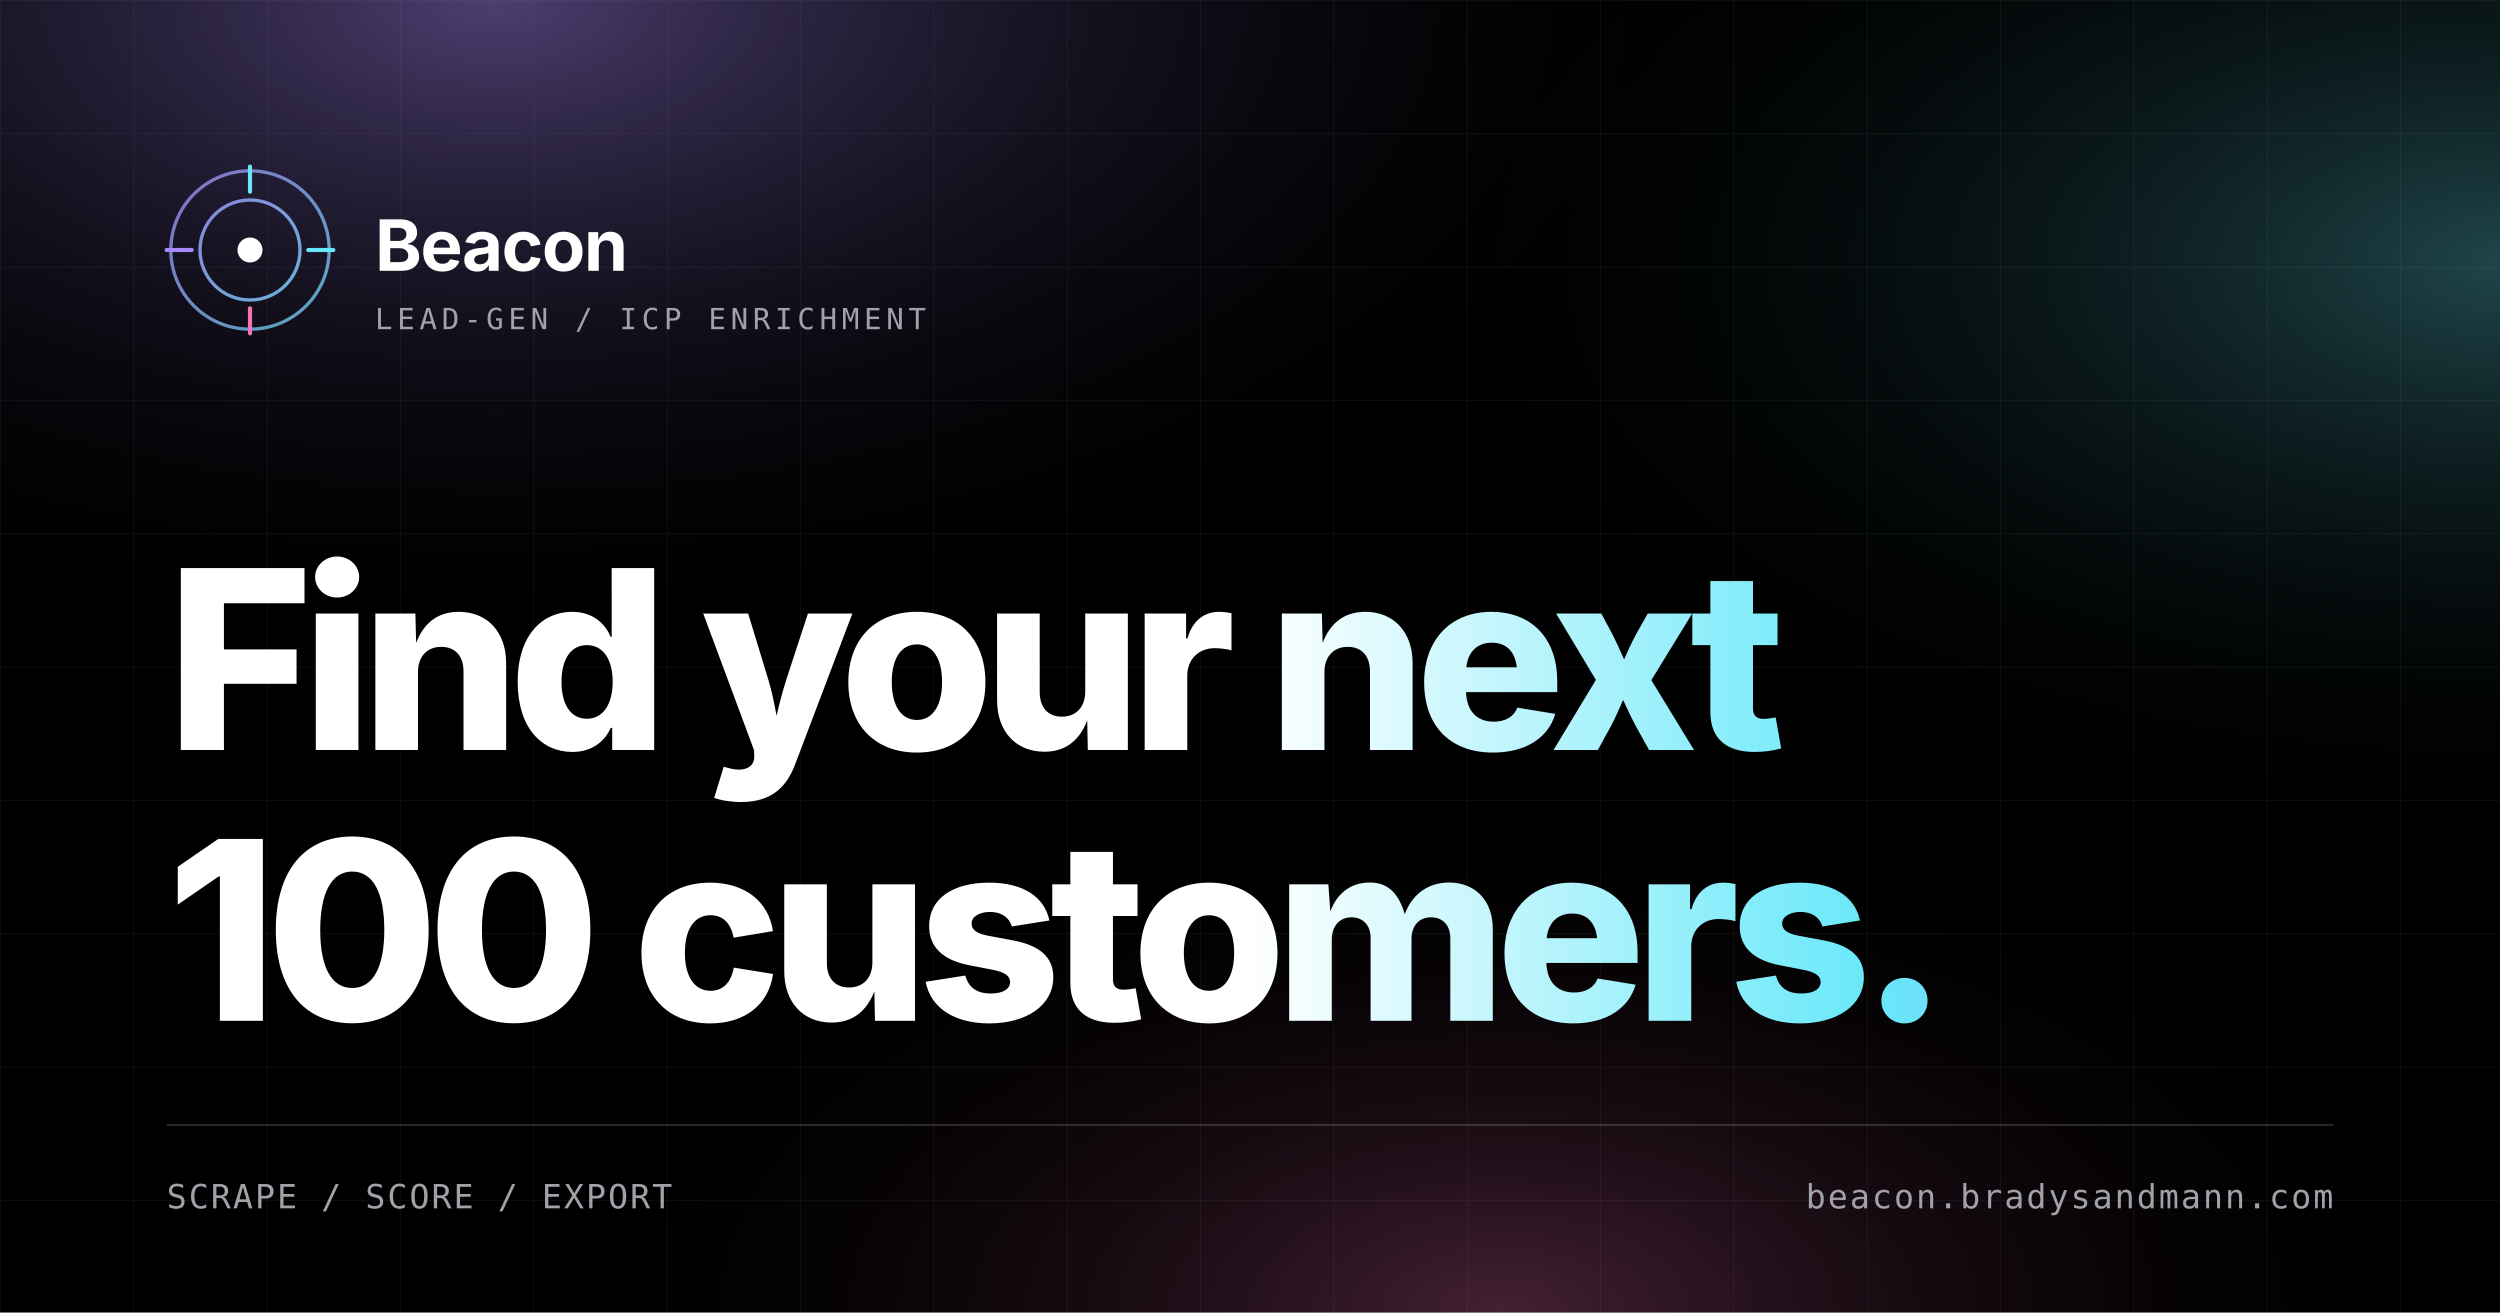
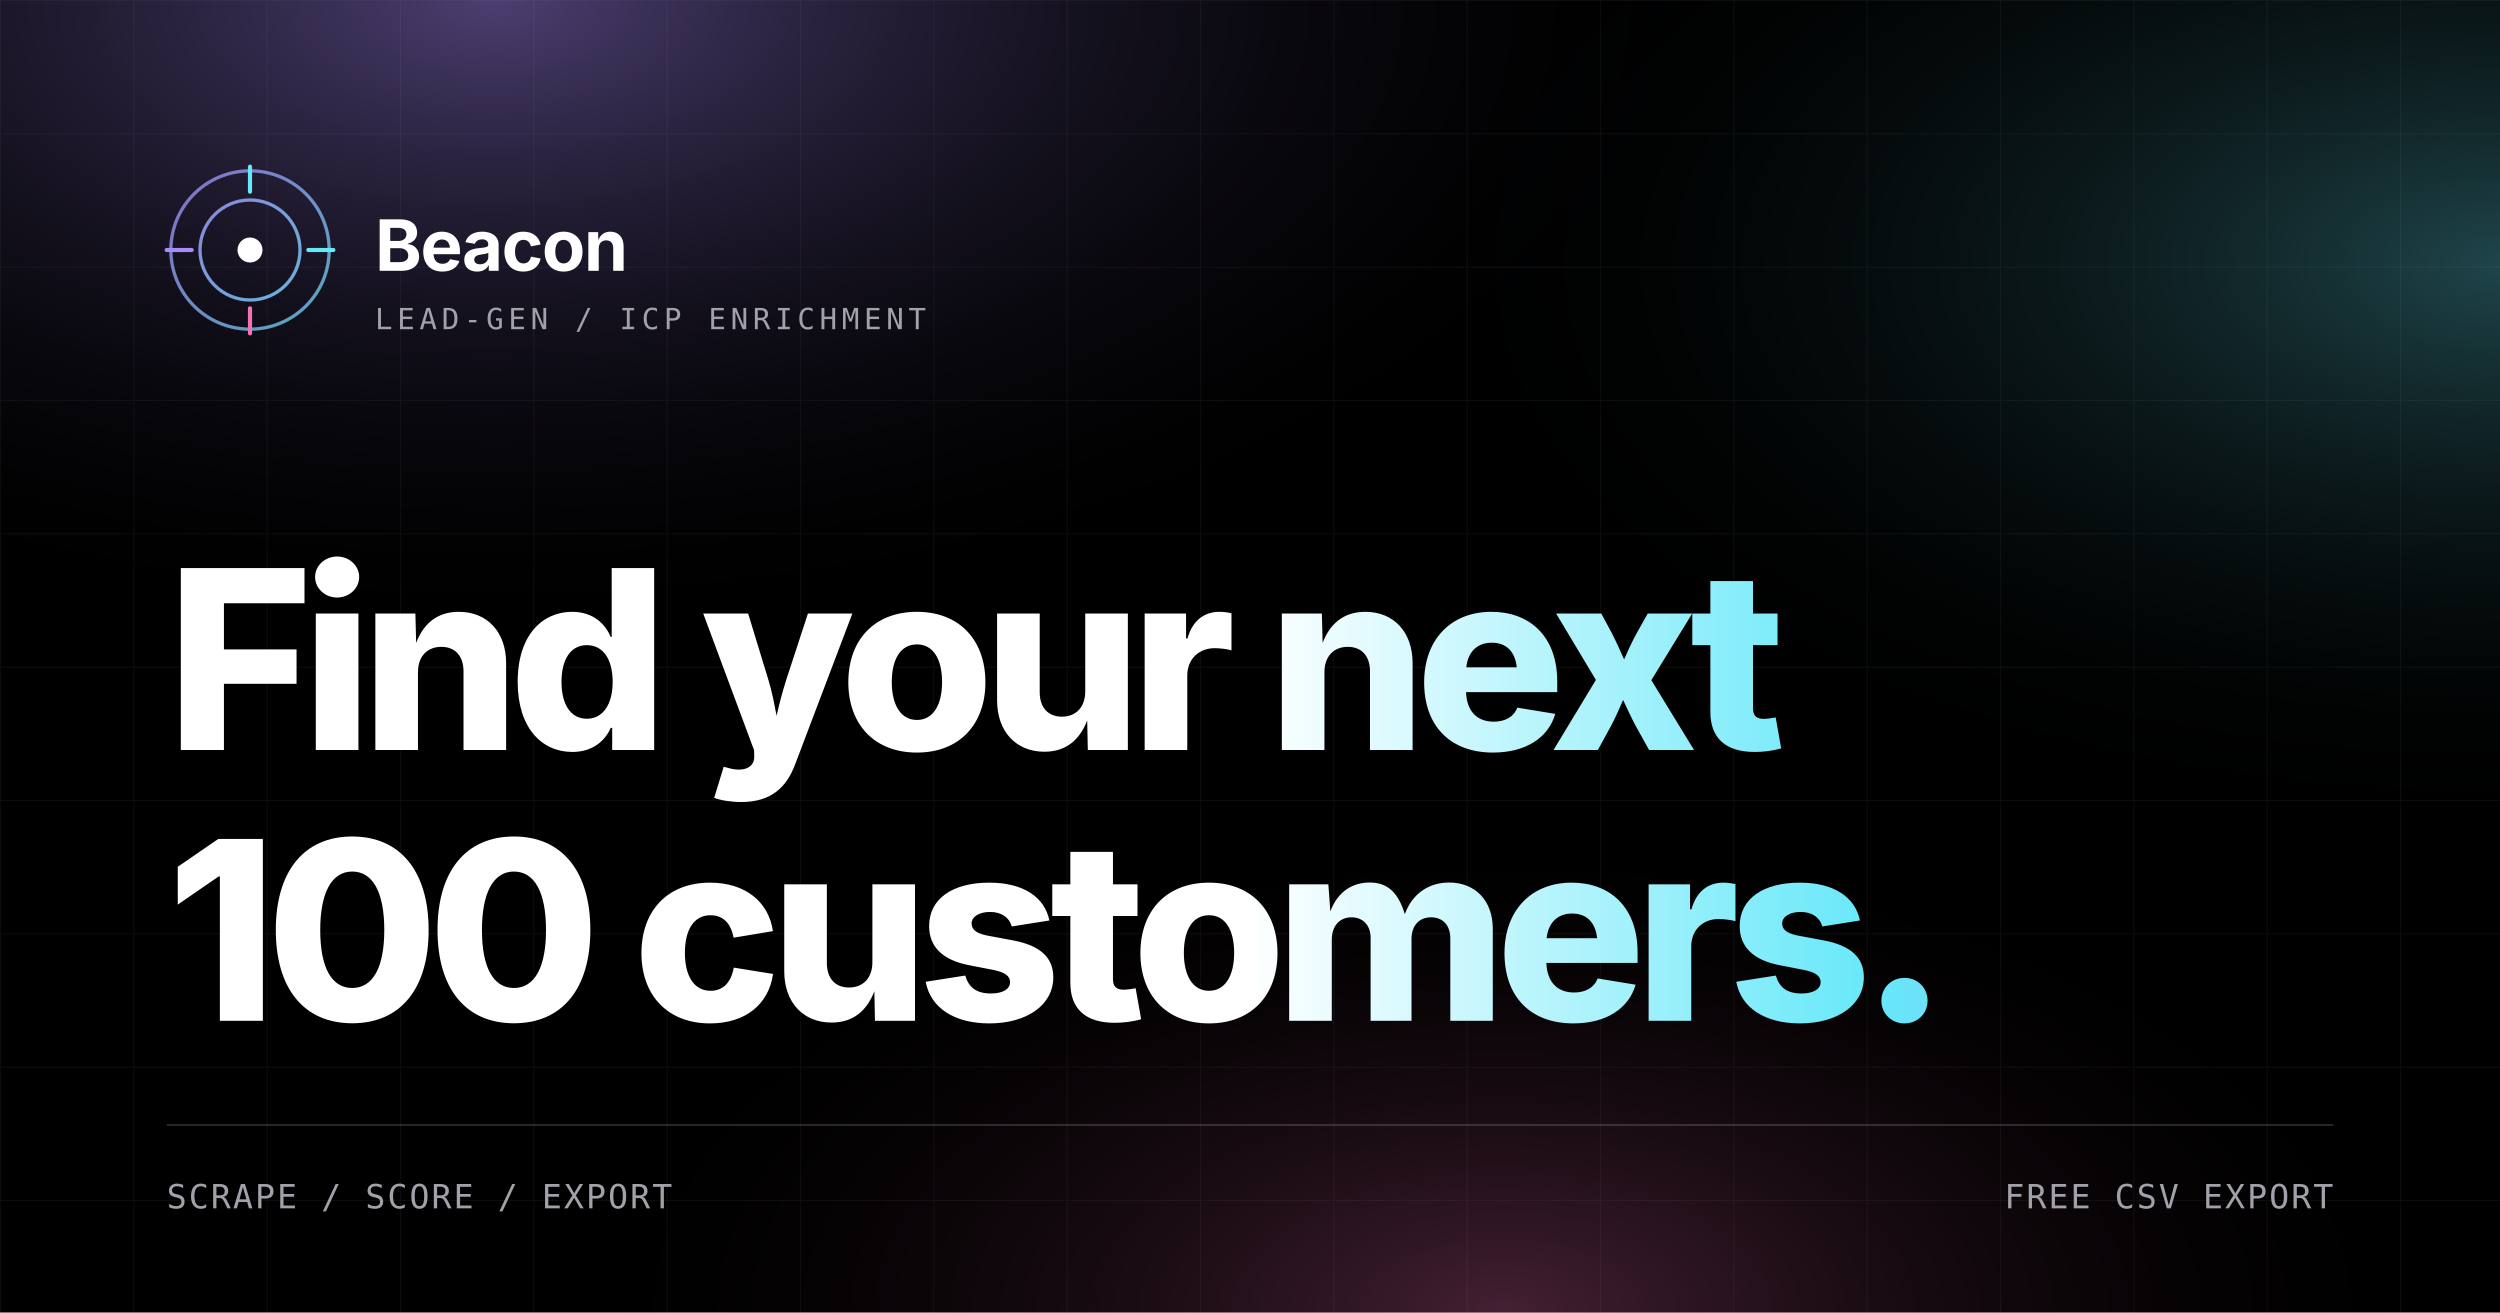
<svg xmlns="http://www.w3.org/2000/svg" viewBox="0 0 1200 630" fill="none">
  <defs>
    <radialGradient id="bg1" cx="20%" cy="0%" r="90%">
      <stop offset="0%" stop-color="#A78BFA" stop-opacity="0.45" />
      <stop offset="55%" stop-color="#000000" stop-opacity="0" />
    </radialGradient>
    <radialGradient id="bg2" cx="100%" cy="20%" r="80%">
      <stop offset="0%" stop-color="#67E8F9" stop-opacity="0.30" />
      <stop offset="55%" stop-color="#000000" stop-opacity="0" />
    </radialGradient>
    <radialGradient id="bg3" cx="60%" cy="100%" r="70%">
      <stop offset="0%" stop-color="#F472B6" stop-opacity="0.28" />
      <stop offset="55%" stop-color="#000000" stop-opacity="0" />
    </radialGradient>
    <linearGradient id="markStroke" x1="0" y1="0" x2="160" y2="160" gradientUnits="userSpaceOnUse">
      <stop offset="0%" stop-color="#A78BFA" />
      <stop offset="55%" stop-color="#67E8F9" />
      <stop offset="100%" stop-color="#F472B6" />
    </linearGradient>
    <linearGradient id="titleGrad" x1="0" y1="0" x2="1200" y2="0" gradientUnits="userSpaceOnUse">
      <stop offset="0%" stop-color="#FFFFFF" />
      <stop offset="50%" stop-color="#FFFFFF" />
      <stop offset="75%" stop-color="#67E8F9" />
      <stop offset="100%" stop-color="#A78BFA" />
    </linearGradient>
    <pattern id="grid" width="64" height="64" patternUnits="userSpaceOnUse">
      <path d="M 64 0 L 0 0 0 64" fill="none" stroke="rgba(255,255,255,0.05)" stroke-width="1" />
    </pattern>
  </defs>
  <rect width="1200" height="630" fill="#000" />
  <rect width="1200" height="630" fill="url(#grid)" />
  <rect width="1200" height="630" fill="url(#bg1)" />
  <rect width="1200" height="630" fill="url(#bg2)" />
  <rect width="1200" height="630" fill="url(#bg3)" />
  <g transform="translate(80,80)">
    <circle cx="40" cy="40" r="38" stroke="url(#markStroke)" stroke-width="1.6" opacity="0.75" />
    <circle cx="40" cy="40" r="24" stroke="url(#markStroke)" stroke-width="1.6" opacity="0.85" />
    <circle cx="40" cy="40" r="6" fill="#fff" />
    <line x1="40" y1="0" x2="40" y2="12" stroke="#67E8F9" stroke-width="2" stroke-linecap="round" />
    <line x1="40" y1="68" x2="40" y2="80" stroke="#F472B6" stroke-width="2" stroke-linecap="round" />
    <line x1="0" y1="40" x2="12" y2="40" stroke="#A78BFA" stroke-width="2" stroke-linecap="round" />
    <line x1="68" y1="40" x2="80" y2="40" stroke="#67E8F9" stroke-width="2" stroke-linecap="round" />
  </g>
  <text x="180" y="130" font-family="Inter, system-ui, sans-serif" font-weight="700" font-size="34" fill="#fff" letter-spacing="-0.02em">Beacon</text>
  <text x="180" y="158" font-family="JetBrains Mono, monospace" font-weight="500" font-size="14" fill="#A1A1AA" letter-spacing="0.16em">LEAD-GEN / ICP ENRICHMENT</text>
  <text x="80" y="360" font-family="Inter, system-ui, sans-serif" font-weight="800" font-size="120" fill="url(#titleGrad)" letter-spacing="-0.045em">Find your next</text>
  <text x="80" y="490" font-family="Inter, system-ui, sans-serif" font-weight="800" font-size="120" fill="url(#titleGrad)" letter-spacing="-0.045em">100 customers.</text>
  <line x1="80" y1="540" x2="1120" y2="540" stroke="rgba(255,255,255,0.15)" />
  <text x="80" y="580" font-family="JetBrains Mono, monospace" font-size="16" fill="#A1A1AA" letter-spacing="0.06em">SCRAPE   /   SCORE   /   EXPORT</text>
-   <text x="1120" y="580" text-anchor="end" font-family="JetBrains Mono, monospace" font-size="16" fill="#A1A1AA" letter-spacing="0.06em">beacon.bradysandmann.com</text>
+   <text x="1120" y="580" text-anchor="end" font-family="JetBrains Mono, monospace" font-size="16" fill="#A1A1AA" letter-spacing="0.06em">FREE CSV EXPORT</text>
</svg>
